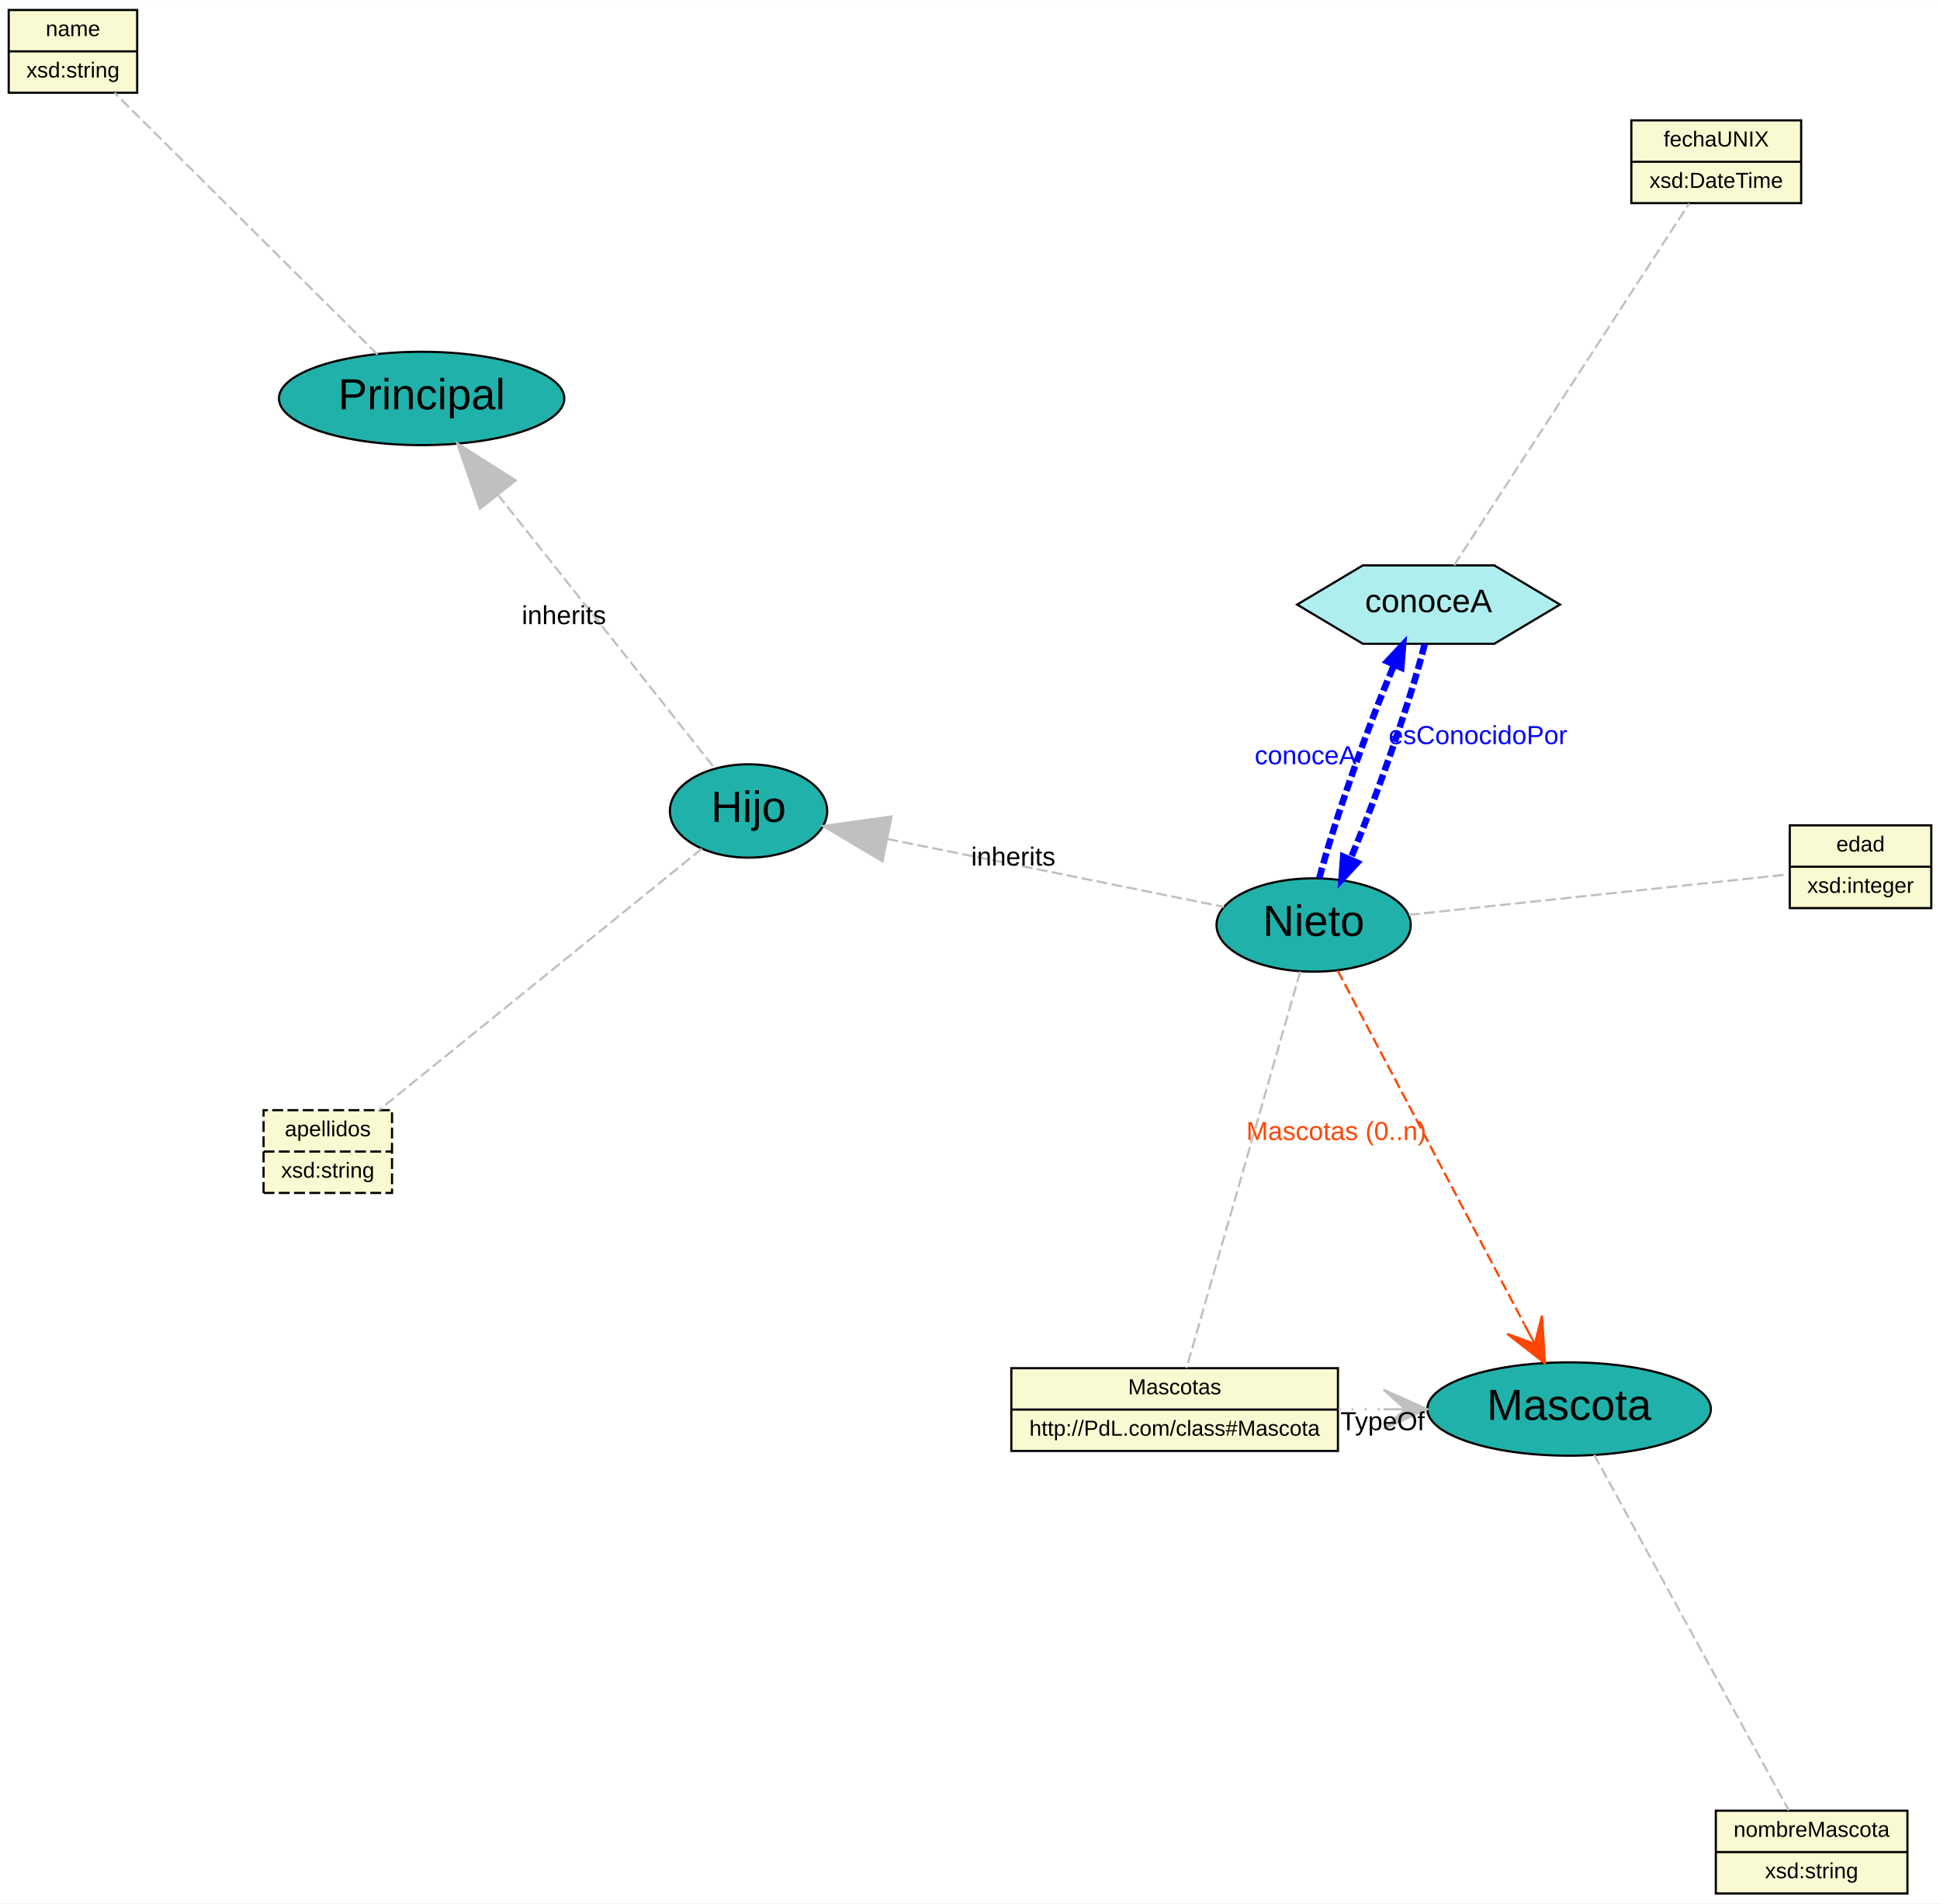
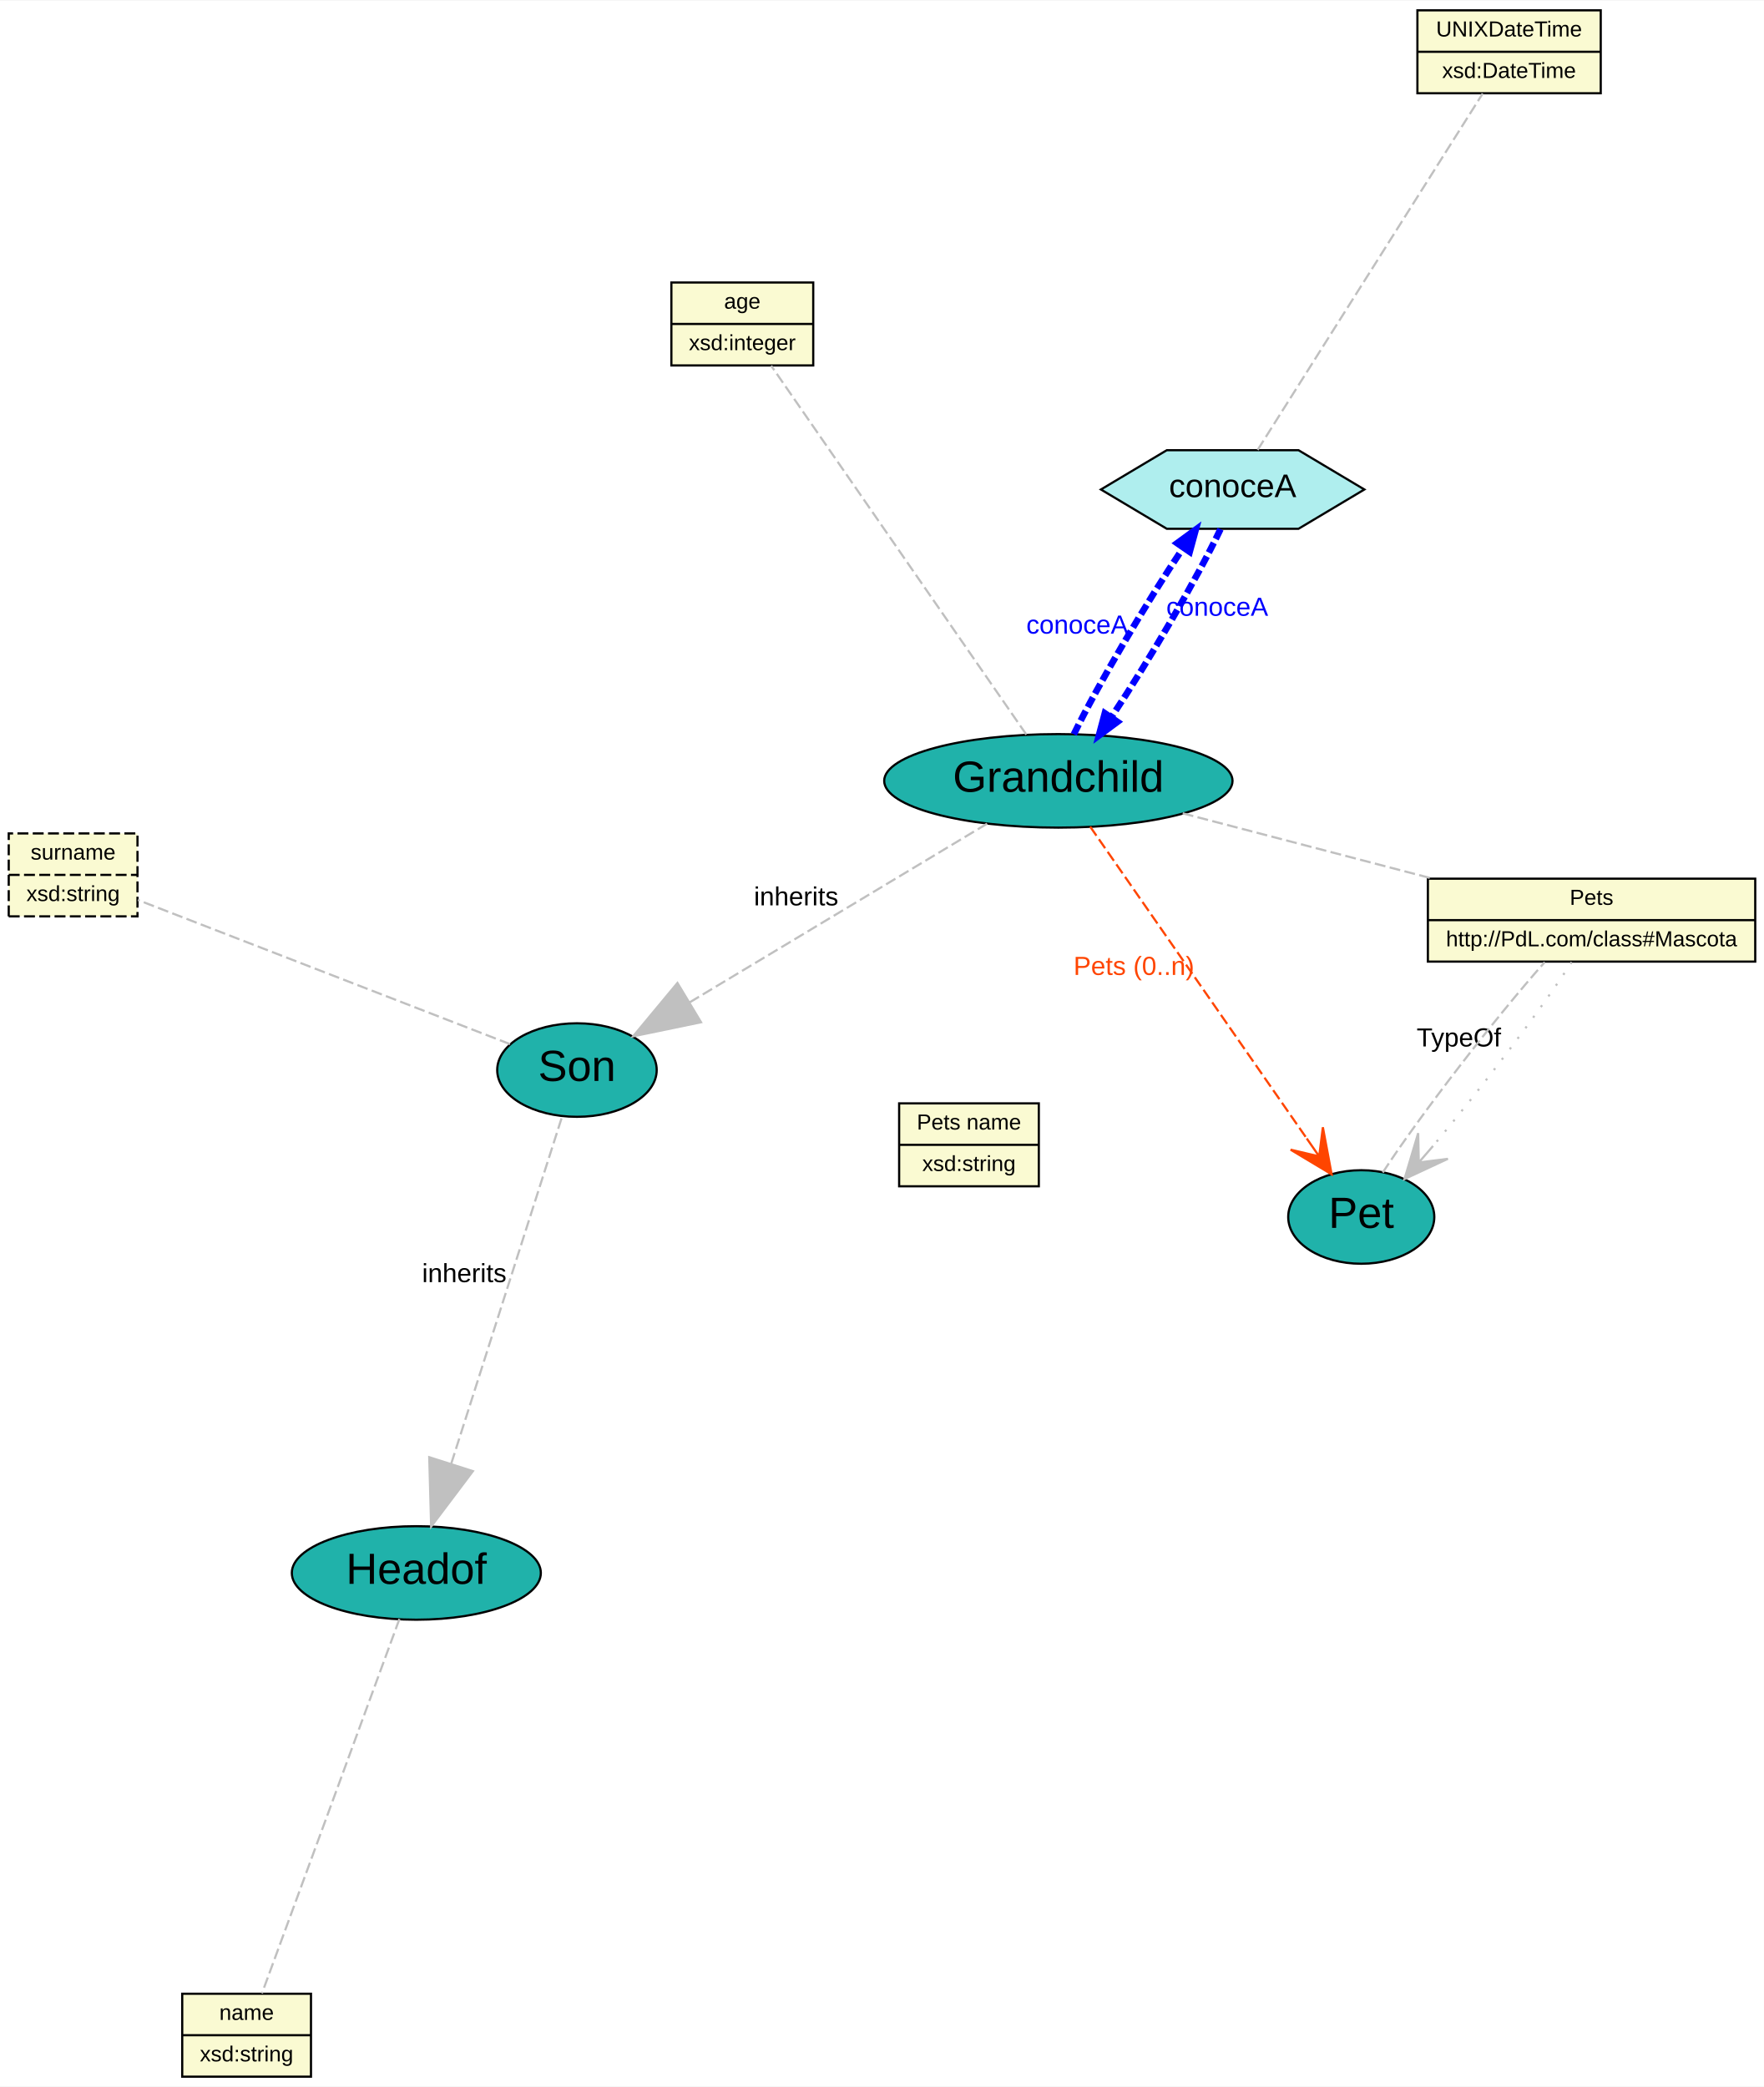
- <svg xmlns="http://www.w3.org/2000/svg" width="891pt" height="874pt" viewBox="0.00 0.00 890.97 873.80">
-   <g id="graph0" class="graph" transform="scale(1 1) rotate(0) translate(4 869.7986)">
-     <polygon fill="#ffffff" stroke="transparent" points="-4,4 -4,-869.799 886.972,-869.799 886.972,4 -4,4" />
+ <svg xmlns="http://www.w3.org/2000/svg" width="808pt" height="956pt" viewBox="0.00 0.00 808.28 955.87">
+   <g id="graph0" class="graph" transform="scale(1 1) rotate(0) translate(4 951.8674)">
+     <polygon fill="#ffffff" stroke="transparent" points="-4,4 -4,-951.867 804.277,-951.867 804.277,4 -4,4" />
    <g id="node1" class="node">
-       <polygon fill="#fafad2" stroke="#000000" stroke-dasharray="5,2" points="117.042,-322.151 117.042,-360.151 176.042,-360.151 176.042,-322.151 117.042,-322.151" />
-       <text text-anchor="middle" x="146.542" y="-348.151" font-family="Arial" font-size="10.00" fill="#000000">apellidos</text>
-       <polyline fill="none" stroke="#000000" stroke-dasharray="5,2" points="117.042,-341.151 176.042,-341.151 " />
-       <text text-anchor="middle" x="146.542" y="-329.151" font-family="Arial" font-size="10.00" fill="#000000">xsd:string</text>
+       <polygon fill="#fafad2" stroke="#000000" stroke-dasharray="5,2" points="0,-532.193 0,-570.193 59,-570.193 59,-532.193 0,-532.193" />
+       <text text-anchor="middle" x="29.5" y="-558.193" font-family="Arial" font-size="10.00" fill="#000000">surname</text>
+       <polyline fill="none" stroke="#000000" stroke-dasharray="5,2" points="0,-551.193 59,-551.193 " />
+       <text text-anchor="middle" x="29.5" y="-539.193" font-family="Arial" font-size="10.00" fill="#000000">xsd:string</text>
    </g>
    <g id="node2" class="node">
-       <polygon fill="#fafad2" stroke="#000000" points="784.014,-.5 784.014,-38.5 872.014,-38.5 872.014,-.5 784.014,-.5" />
-       <text text-anchor="middle" x="828.014" y="-26.5" font-family="Arial" font-size="10.00" fill="#000000">nombreMascota</text>
-       <polyline fill="none" stroke="#000000" points="784.014,-19.5 872.014,-19.5 " />
-       <text text-anchor="middle" x="828.014" y="-7.5" font-family="Arial" font-size="10.00" fill="#000000">xsd:string</text>
+       <polygon fill="#fafad2" stroke="#000000" points="650.277,-511.459 650.277,-549.459 800.277,-549.459 800.277,-511.459 650.277,-511.459" />
+       <text text-anchor="middle" x="725.277" y="-537.459" font-family="Arial" font-size="10.00" fill="#000000">Pets</text>
+       <polyline fill="none" stroke="#000000" points="650.277,-530.459 800.277,-530.459 " />
+       <text text-anchor="middle" x="725.277" y="-518.459" font-family="Arial" font-size="10.00" fill="#000000">http://PdL.com/class#Mascota</text>
+     </g>
+     <g id="node9" class="node">
+       <ellipse fill="#20b2aa" stroke="#000000" cx="619.75" cy="-394.439" rx="33.47" ry="21.429" />
+       <text text-anchor="middle" x="619.75" y="-389.439" font-family="Arial" font-size="20.00" fill="#000000">Pet</text>
+     </g>
+     <g id="edge7" class="edge">
+       <path fill="none" stroke="#c0c0c0" stroke-dasharray="1,5" d="M716.17,-511.242C702.054,-489.355 674.764,-453.381 652.749,-427.098" />
+       <polygon fill="#c0c0c0" stroke="#c0c0c0" points="639.563,-411.835 659.448,-421.085 646.1,-419.402 652.638,-426.969 652.638,-426.969 652.638,-426.969 646.1,-419.402 645.828,-432.853 639.563,-411.835 639.563,-411.835" />
+       <text text-anchor="middle" x="664.46" y="-472.57" font-family="Arial" font-size="12.00" fill="#000000">TypeOf</text>
    </g>
    <g id="node3" class="node">
-       <polygon fill="#fafad2" stroke="#000000" points="460.466,-203.68 460.466,-241.68 610.466,-241.68 610.466,-203.68 460.466,-203.68" />
-       <text text-anchor="middle" x="535.466" y="-229.68" font-family="Arial" font-size="10.00" fill="#000000">Mascotas</text>
-       <polyline fill="none" stroke="#000000" points="460.466,-222.68 610.466,-222.68 " />
-       <text text-anchor="middle" x="535.466" y="-210.68" font-family="Arial" font-size="10.00" fill="#000000">http://PdL.com/class#Mascota</text>
-     </g>
-     <g id="node9" class="node">
-       <ellipse fill="#20b2aa" stroke="#000000" cx="716.638" cy="-222.933" rx="65.108" ry="21.429" />
-       <text text-anchor="middle" x="716.638" y="-217.933" font-family="Arial" font-size="20.00" fill="#000000">Mascota</text>
-     </g>
-     <g id="edge7" class="edge">
-       <path fill="none" stroke="#c0c0c0" stroke-dasharray="1,5" d="M610.725,-222.785C617.482,-222.794 624.356,-222.804 631.191,-222.813" />
-       <polygon fill="#c0c0c0" stroke="#c0c0c0" points="651.422,-222.841 631.409,-231.813 641.422,-222.827 631.422,-222.813 631.422,-222.813 631.422,-222.813 641.422,-222.827 631.434,-213.813 651.422,-222.841 651.422,-222.841" />
-       <text text-anchor="middle" x="630.958" y="-213.199" font-family="Arial" font-size="12.00" fill="#000000">TypeOf</text>
+       <polygon fill="#fafad2" stroke="#000000" points="408,-408.5 408,-446.5 472,-446.5 472,-408.5 408,-408.5" />
+       <text text-anchor="middle" x="440" y="-434.5" font-family="Arial" font-size="10.00" fill="#000000">Pets name</text>
+       <polyline fill="none" stroke="#000000" points="408,-427.5 472,-427.5 " />
+       <text text-anchor="middle" x="440" y="-415.5" font-family="Arial" font-size="10.00" fill="#000000">xsd:string</text>
    </g>
    <g id="node4" class="node">
-       <polygon fill="#fafad2" stroke="#000000" points="0,-827.299 0,-865.299 59,-865.299 59,-827.299 0,-827.299" />
-       <text text-anchor="middle" x="29.5" y="-853.299" font-family="Arial" font-size="10.00" fill="#000000">name</text>
-       <polyline fill="none" stroke="#000000" points="0,-846.299 59,-846.299 " />
-       <text text-anchor="middle" x="29.5" y="-834.299" font-family="Arial" font-size="10.00" fill="#000000">xsd:string</text>
+       <polygon fill="#fafad2" stroke="#000000" points="79.495,-.5 79.495,-38.5 138.495,-38.5 138.495,-.5 79.495,-.5" />
+       <text text-anchor="middle" x="108.995" y="-26.5" font-family="Arial" font-size="10.00" fill="#000000">name</text>
+       <polyline fill="none" stroke="#000000" points="79.495,-19.5 138.495,-19.5 " />
+       <text text-anchor="middle" x="108.995" y="-7.5" font-family="Arial" font-size="10.00" fill="#000000">xsd:string</text>
    </g>
    <g id="node5" class="node">
-       <polygon fill="#fafad2" stroke="#000000" points="817.972,-452.93 817.972,-490.93 882.972,-490.93 882.972,-452.93 817.972,-452.93" />
-       <text text-anchor="middle" x="850.472" y="-478.93" font-family="Arial" font-size="10.00" fill="#000000">edad</text>
-       <polyline fill="none" stroke="#000000" points="817.972,-471.93 882.972,-471.93 " />
-       <text text-anchor="middle" x="850.472" y="-459.93" font-family="Arial" font-size="10.00" fill="#000000">xsd:integer</text>
+       <polygon fill="#fafad2" stroke="#000000" points="303.637,-784.645 303.637,-822.645 368.637,-822.645 368.637,-784.645 303.637,-784.645" />
+       <text text-anchor="middle" x="336.137" y="-810.645" font-family="Arial" font-size="10.00" fill="#000000">age</text>
+       <polyline fill="none" stroke="#000000" points="303.637,-803.645 368.637,-803.645 " />
+       <text text-anchor="middle" x="336.137" y="-791.645" font-family="Arial" font-size="10.00" fill="#000000">xsd:integer</text>
    </g>
    <g id="node6" class="node">
-       <polygon fill="#fafad2" stroke="#000000" points="745.212,-776.614 745.212,-814.614 823.212,-814.614 823.212,-776.614 745.212,-776.614" />
-       <text text-anchor="middle" x="784.212" y="-802.614" font-family="Arial" font-size="10.00" fill="#000000">fechaUNIX</text>
-       <polyline fill="none" stroke="#000000" points="745.212,-795.614 823.212,-795.614 " />
-       <text text-anchor="middle" x="784.212" y="-783.614" font-family="Arial" font-size="10.00" fill="#000000">xsd:DateTime</text>
+       <polygon fill="#fafad2" stroke="#000000" points="645.479,-909.367 645.479,-947.367 729.479,-947.367 729.479,-909.367 645.479,-909.367" />
+       <text text-anchor="middle" x="687.479" y="-935.367" font-family="Arial" font-size="10.00" fill="#000000">UNIXDateTime</text>
+       <polyline fill="none" stroke="#000000" points="645.479,-928.367 729.479,-928.367 " />
+       <text text-anchor="middle" x="687.479" y="-916.367" font-family="Arial" font-size="10.00" fill="#000000">xsd:DateTime</text>
    </g>
    <g id="node7" class="node">
-       <ellipse fill="#20b2aa" stroke="#000000" cx="339.774" cy="-497.528" rx="36.125" ry="21.429" />
-       <text text-anchor="middle" x="339.774" y="-492.528" font-family="Arial" font-size="20.00" fill="#000000">Hijo</text>
+       <ellipse fill="#20b2aa" stroke="#000000" cx="260.371" cy="-461.767" rx="36.541" ry="21.429" />
+       <text text-anchor="middle" x="260.371" y="-456.767" font-family="Arial" font-size="20.00" fill="#000000">Son</text>
    </g>
    <g id="edge1" class="edge">
-       <path fill="none" stroke="#c0c0c0" stroke-dasharray="5,2" d="M318.356,-480.196C281.901,-450.694 208.065,-390.94 170.162,-360.266" />
+       <path fill="none" stroke="#c0c0c0" stroke-dasharray="5,2" d="M229.713,-473.642C185.188,-490.888 103.159,-522.662 59.187,-539.694" />
    </g>
    <g id="node10" class="node">
-       <ellipse fill="#20b2aa" stroke="#000000" cx="599.298" cy="-445.174" rx="44.596" ry="21.429" />
-       <text text-anchor="middle" x="599.298" y="-440.174" font-family="Arial" font-size="20.00" fill="#000000">Nieto</text>
+       <ellipse fill="#20b2aa" stroke="#000000" cx="480.957" cy="-594.284" rx="79.806" ry="21.429" />
+       <text text-anchor="middle" x="480.957" y="-589.284" font-family="Arial" font-size="20.00" fill="#000000">Grandchild</text>
    </g>
    <g id="edge10" class="edge">
-       <path fill="none" stroke="#c0c0c0" stroke-dasharray="5,2" d="M403.545,-484.664C451.784,-474.932 516.604,-461.856 558.175,-453.469" />
-       <polygon fill="#c0c0c0" stroke="#c0c0c0" points="401.3,-474.405 373.969,-490.63 405.453,-494.99 401.3,-474.405" />
-       <text text-anchor="middle" x="461.36" y="-472.467" font-family="Arial" font-size="12.00" fill="#000000">inherits</text>
+       <path fill="none" stroke="#c0c0c0" stroke-dasharray="5,2" d="M312.003,-492.785C354.254,-518.167 412.703,-553.281 448.609,-574.851" />
+       <polygon fill="#c0c0c0" stroke="#c0c0c0" points="317.23,-483.676 286.106,-477.228 306.416,-501.677 317.23,-483.676" />
+       <text text-anchor="middle" x="360.806" y="-537.218" font-family="Arial" font-size="12.00" fill="#000000">inherits</text>
    </g>
    <g id="node8" class="node">
-       <ellipse fill="#20b2aa" stroke="#000000" cx="189.639" cy="-686.936" rx="65.523" ry="21.429" />
-       <text text-anchor="middle" x="189.639" y="-681.936" font-family="Arial" font-size="20.00" fill="#000000">Principal</text>
+       <ellipse fill="#20b2aa" stroke="#000000" cx="186.77" cy="-231.321" rx="57.052" ry="21.429" />
+       <text text-anchor="middle" x="186.77" y="-226.321" font-family="Arial" font-size="20.00" fill="#000000">Headof</text>
    </g>
    <g id="edge2" class="edge">
-       <path fill="none" stroke="#c0c0c0" stroke-dasharray="5,2" d="M169.357,-707.119C138.217,-738.108 79.046,-796.992 48.62,-827.271" />
+       <path fill="none" stroke="#c0c0c0" stroke-dasharray="5,2" d="M179.028,-210.236C163.89,-169.006 130.578,-78.282 116.027,-38.654" />
    </g>
    <g id="edge9" class="edge">
-       <path fill="none" stroke="#c0c0c0" stroke-dasharray="5,2" d="M224.629,-642.793C256.151,-603.025 301.014,-546.427 324.342,-516.996" />
-       <polygon fill="#c0c0c0" stroke="#c0c0c0" points="216.399,-636.273 205.992,-666.305 232.856,-649.318 216.399,-636.273" />
-       <text text-anchor="middle" x="254.986" y="-583.295" font-family="Arial" font-size="12.00" fill="#000000">inherits</text>
+       <path fill="none" stroke="#c0c0c0" stroke-dasharray="5,2" d="M202.794,-281.492C218.692,-331.269 242.284,-405.138 253.701,-440.884" />
+       <polygon fill="#c0c0c0" stroke="#c0c0c0" points="212.692,-277.971 193.562,-252.588 192.688,-284.36 212.692,-277.971" />
+       <text text-anchor="middle" x="208.748" y="-364.588" font-family="Arial" font-size="12.00" fill="#000000">inherits</text>
    </g>
    <g id="edge3" class="edge">
-       <path fill="none" stroke="#c0c0c0" stroke-dasharray="5,2" d="M728.137,-201.928C749.869,-162.235 796.656,-76.776 817.557,-38.6" />
+       <path fill="none" stroke="#c0c0c0" stroke-dasharray="5,2" d="M629.614,-414.825C646.624,-440.938 681.133,-485.668 703.817,-511.218" />
    </g>
    <g id="edge5" class="edge">
-       <path fill="none" stroke="#c0c0c0" stroke-dasharray="5,2" d="M593.177,-423.84C580.758,-380.551 552.774,-283.009 540.928,-241.718" />
+       <path fill="none" stroke="#c0c0c0" stroke-dasharray="5,2" d="M537.931,-579.401C572.054,-570.486 615.774,-559.065 652.396,-549.499" />
    </g>
    <g id="edge4" class="edge">
-       <path fill="none" stroke="#c0c0c0" stroke-dasharray="5,2" d="M643.049,-449.834C692.805,-455.135 772.915,-463.668 817.62,-468.431" />
+       <path fill="none" stroke="#c0c0c0" stroke-dasharray="5,2" d="M466.274,-615.511C438.013,-656.366 376.464,-745.346 349.379,-784.501" />
    </g>
    <g id="edge8" class="edge">
-       <path fill="none" stroke="#ff4500" stroke-dasharray="5,2" d="M610.337,-424.266C629.949,-387.12 671.146,-309.094 696.101,-261.828" />
-       <polygon fill="#ff4500" stroke="#ff4500" points="705.542,-243.947 704.163,-265.835 700.873,-252.79 696.204,-261.633 696.204,-261.633 696.204,-261.633 700.873,-252.79 688.245,-257.431 705.542,-243.947 705.542,-243.947" />
-       <text text-anchor="middle" x="609.719" y="-346.447" font-family="Arial" font-size="12.00" fill="#ff4500">Mascotas (0..n) </text>
+       <path fill="none" stroke="#ff4500" stroke-dasharray="5,2" d="M495.548,-573.275C519.071,-539.404 565.66,-472.321 594.612,-430.633" />
+       <polygon fill="#ff4500" stroke="#ff4500" points="606.175,-413.985 602.159,-435.546 600.471,-422.198 594.766,-430.412 594.766,-430.412 594.766,-430.412 600.471,-422.198 587.374,-425.278 606.175,-413.985 606.175,-413.985" />
+       <text text-anchor="middle" x="515.58" y="-505.354" font-family="Arial" font-size="12.00" fill="#ff4500">Pets (0..n) </text>
    </g>
    <g id="node11" class="node">
-       <polygon fill="#afeeee" stroke="#000000" points="712.442,-592.291 682.263,-610.291 621.905,-610.291 591.726,-592.291 621.905,-574.291 682.263,-574.291 712.442,-592.291" />
-       <text text-anchor="middle" x="652.084" y="-588.791" font-family="Arial" font-size="15.00" fill="#000000">conoceA</text>
+       <polygon fill="#afeeee" stroke="#000000" points="621.172,-727.798 590.994,-745.798 530.636,-745.798 500.457,-727.798 530.636,-709.798 590.994,-709.798 621.172,-727.798" />
+       <text text-anchor="middle" x="560.815" y="-724.298" font-family="Arial" font-size="15.00" fill="#000000">conoceA</text>
    </g>
    <g id="edge11" class="edge">
-       <path fill="none" stroke="#0000ff" stroke-width="3" stroke-dasharray="5,2" d="M601.91,-466.632C608.724,-492.537 624.092,-536.111 636.244,-564.545" />
-       <polygon fill="#0000ff" stroke="#0000ff" stroke-width="3" points="633.143,-566.187 640.389,-573.917 639.545,-563.355 633.143,-566.187" />
-       <text text-anchor="middle" x="595.577" y="-518.988" font-family="Arial" font-size="12.00" fill="#0000ff">conoceA</text>
+       <path fill="none" stroke="#0000ff" stroke-width="3" stroke-dasharray="5,2" d="M488.047,-615.632C499.408,-638.869 521.267,-675.965 538.182,-701.102" />
+       <polygon fill="#0000ff" stroke="#0000ff" stroke-width="3" points="535.378,-703.202 543.933,-709.452 541.143,-699.231 535.378,-703.202" />
+       <text text-anchor="middle" x="489.614" y="-661.767" font-family="Arial" font-size="12.00" fill="#0000ff">conoceA</text>
    </g>
    <g id="edge6" class="edge">
-       <path fill="none" stroke="#c0c0c0" stroke-dasharray="5,2" d="M663.809,-610.335C688.63,-648.53 746.285,-737.251 771.745,-776.43" />
+       <path fill="none" stroke="#c0c0c0" stroke-dasharray="5,2" d="M572.279,-745.951C596.15,-783.752 650.996,-870.599 675.394,-909.232" />
    </g>
    <g id="edge12" class="edge">
-       <path fill="none" stroke="#0000ff" stroke-width="3" stroke-dasharray="5,2" d="M650.332,-574.193C644.215,-549.564 628.74,-505.219 616.223,-475.478" />
-       <polygon fill="#0000ff" stroke="#0000ff" stroke-width="3" points="619.301,-473.78 612.109,-466.001 612.88,-476.568 619.301,-473.78" />
-       <text text-anchor="middle" x="674.778" y="-528.236" font-family="Arial" font-size="12.00" fill="#0000ff">esConocidoPor</text>
+       <path fill="none" stroke="#0000ff" stroke-width="3" stroke-dasharray="5,2" d="M555.249,-709.62C544.754,-687.417 522.707,-649.703 505.238,-623.445" />
+       <polygon fill="#0000ff" stroke="#0000ff" stroke-width="3" points="508.028,-621.322 499.513,-615.018 502.238,-625.256 508.028,-621.322" />
+       <text text-anchor="middle" x="553.744" y="-669.933" font-family="Arial" font-size="12.00" fill="#0000ff">conoceA</text>
    </g>
  </g>
</svg>
